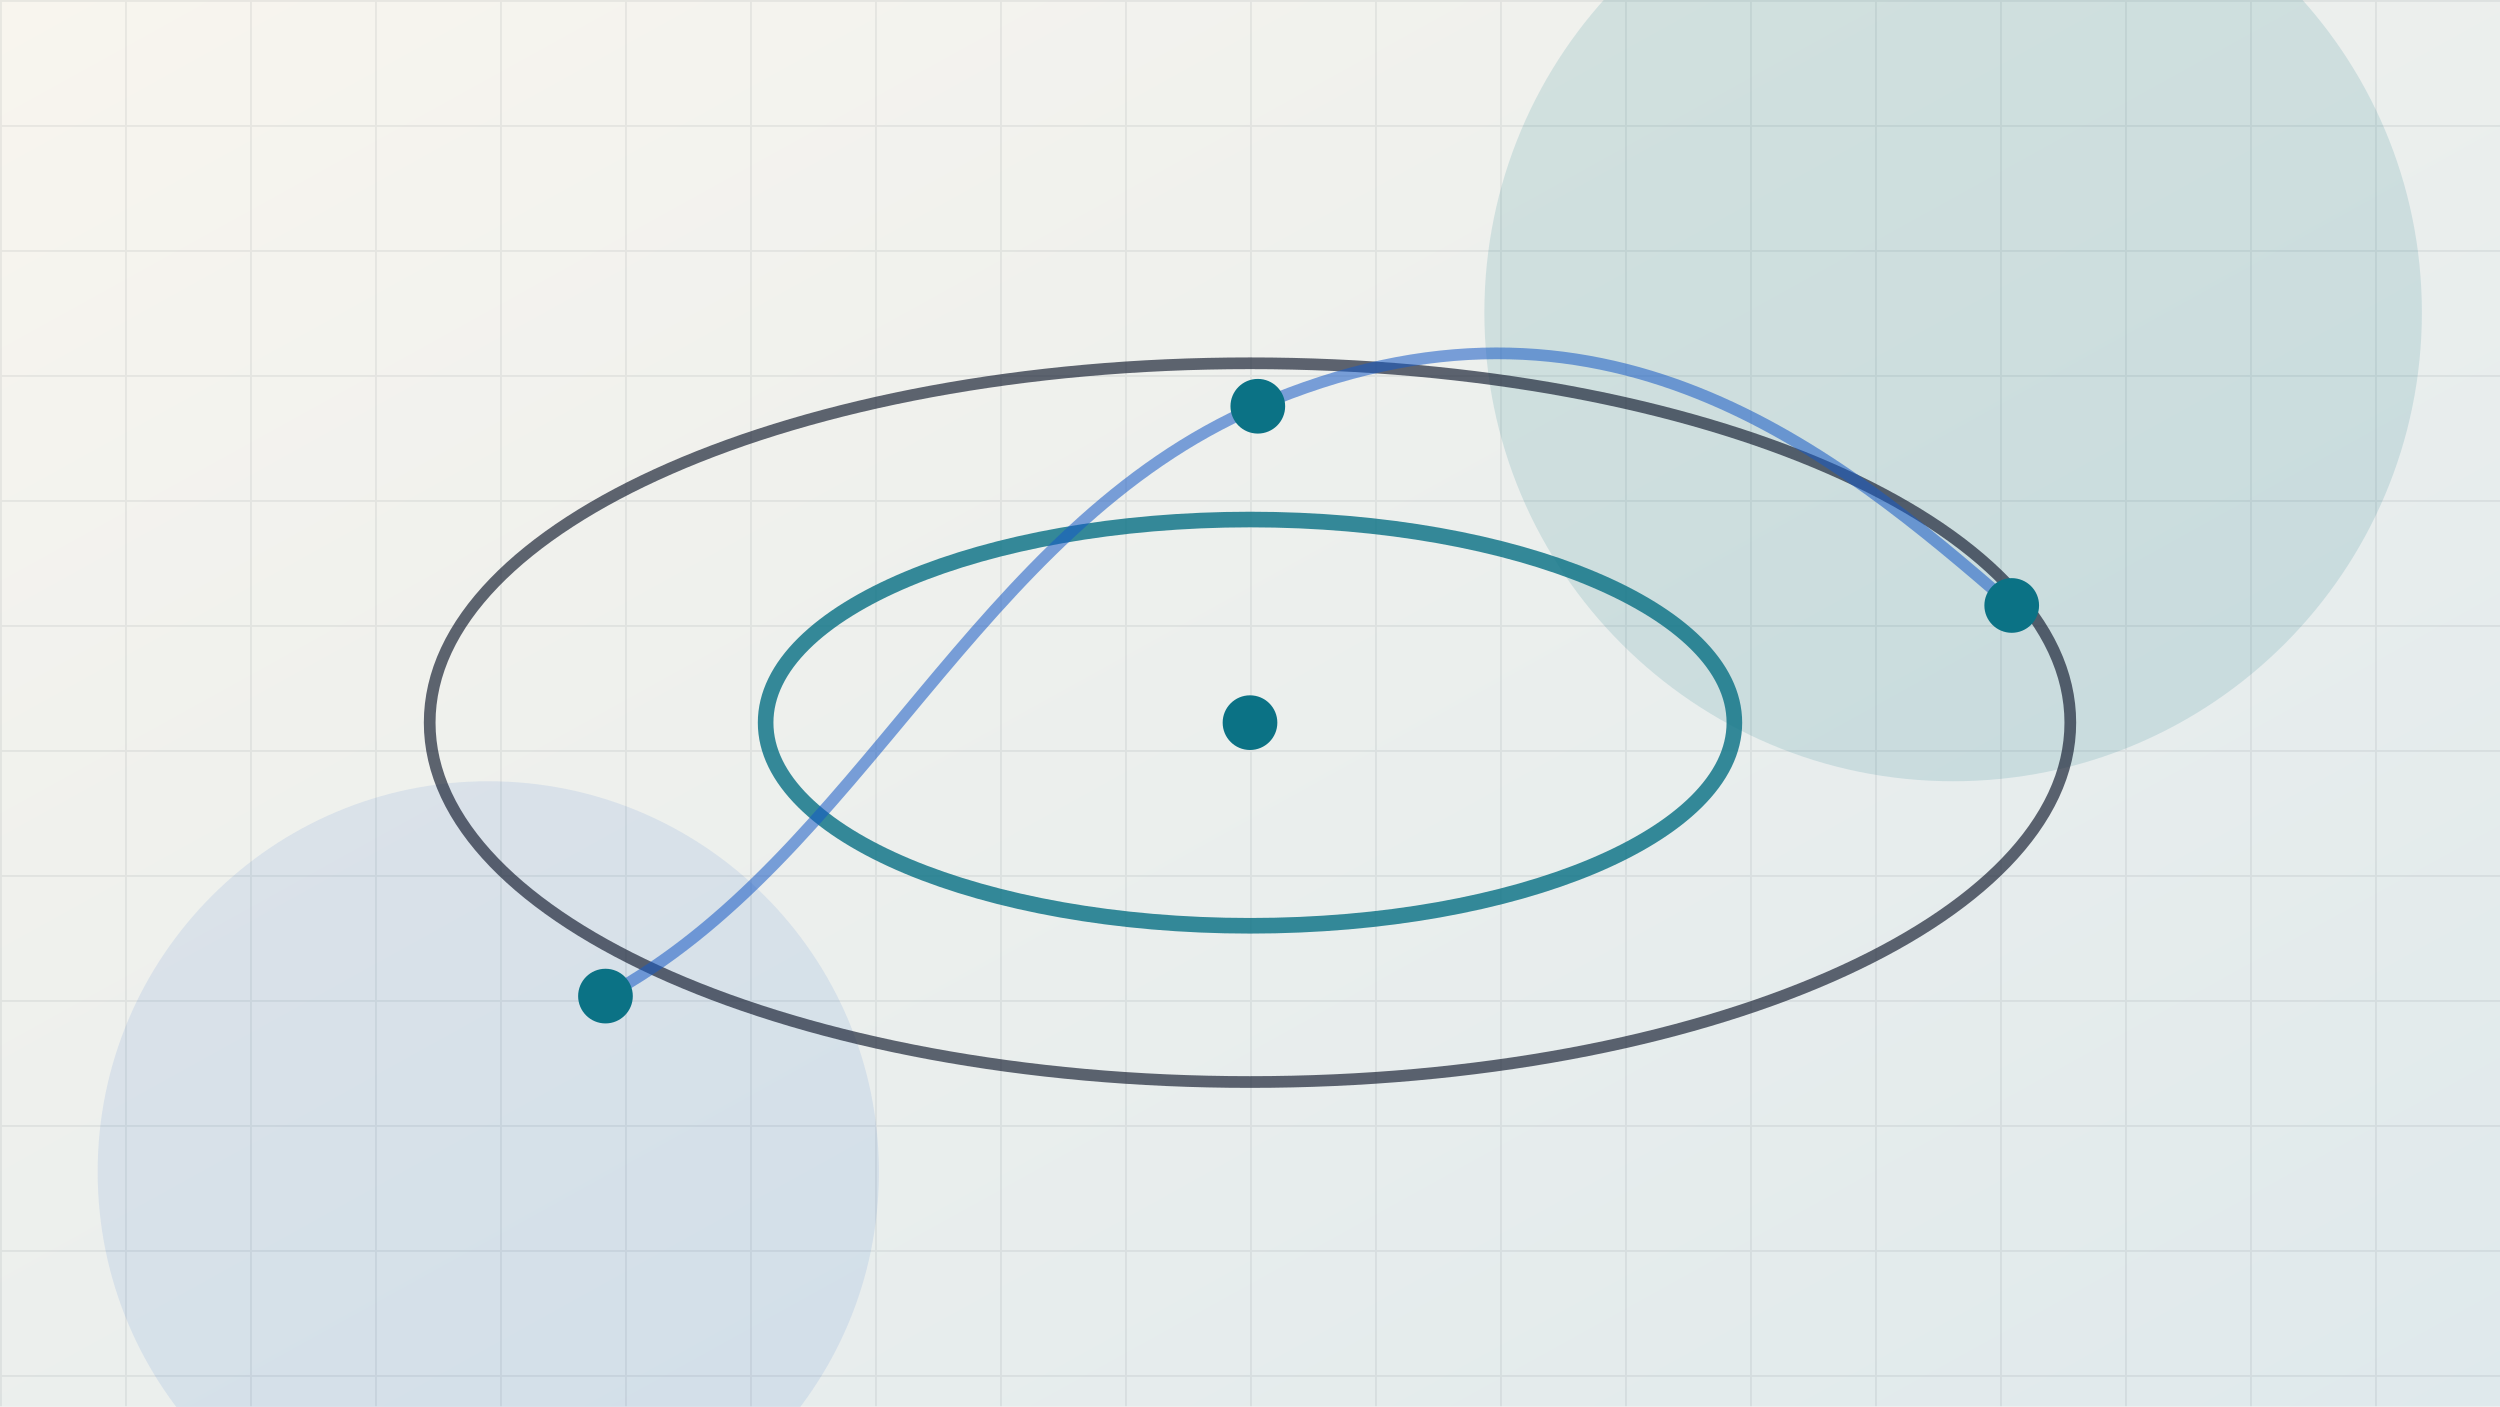
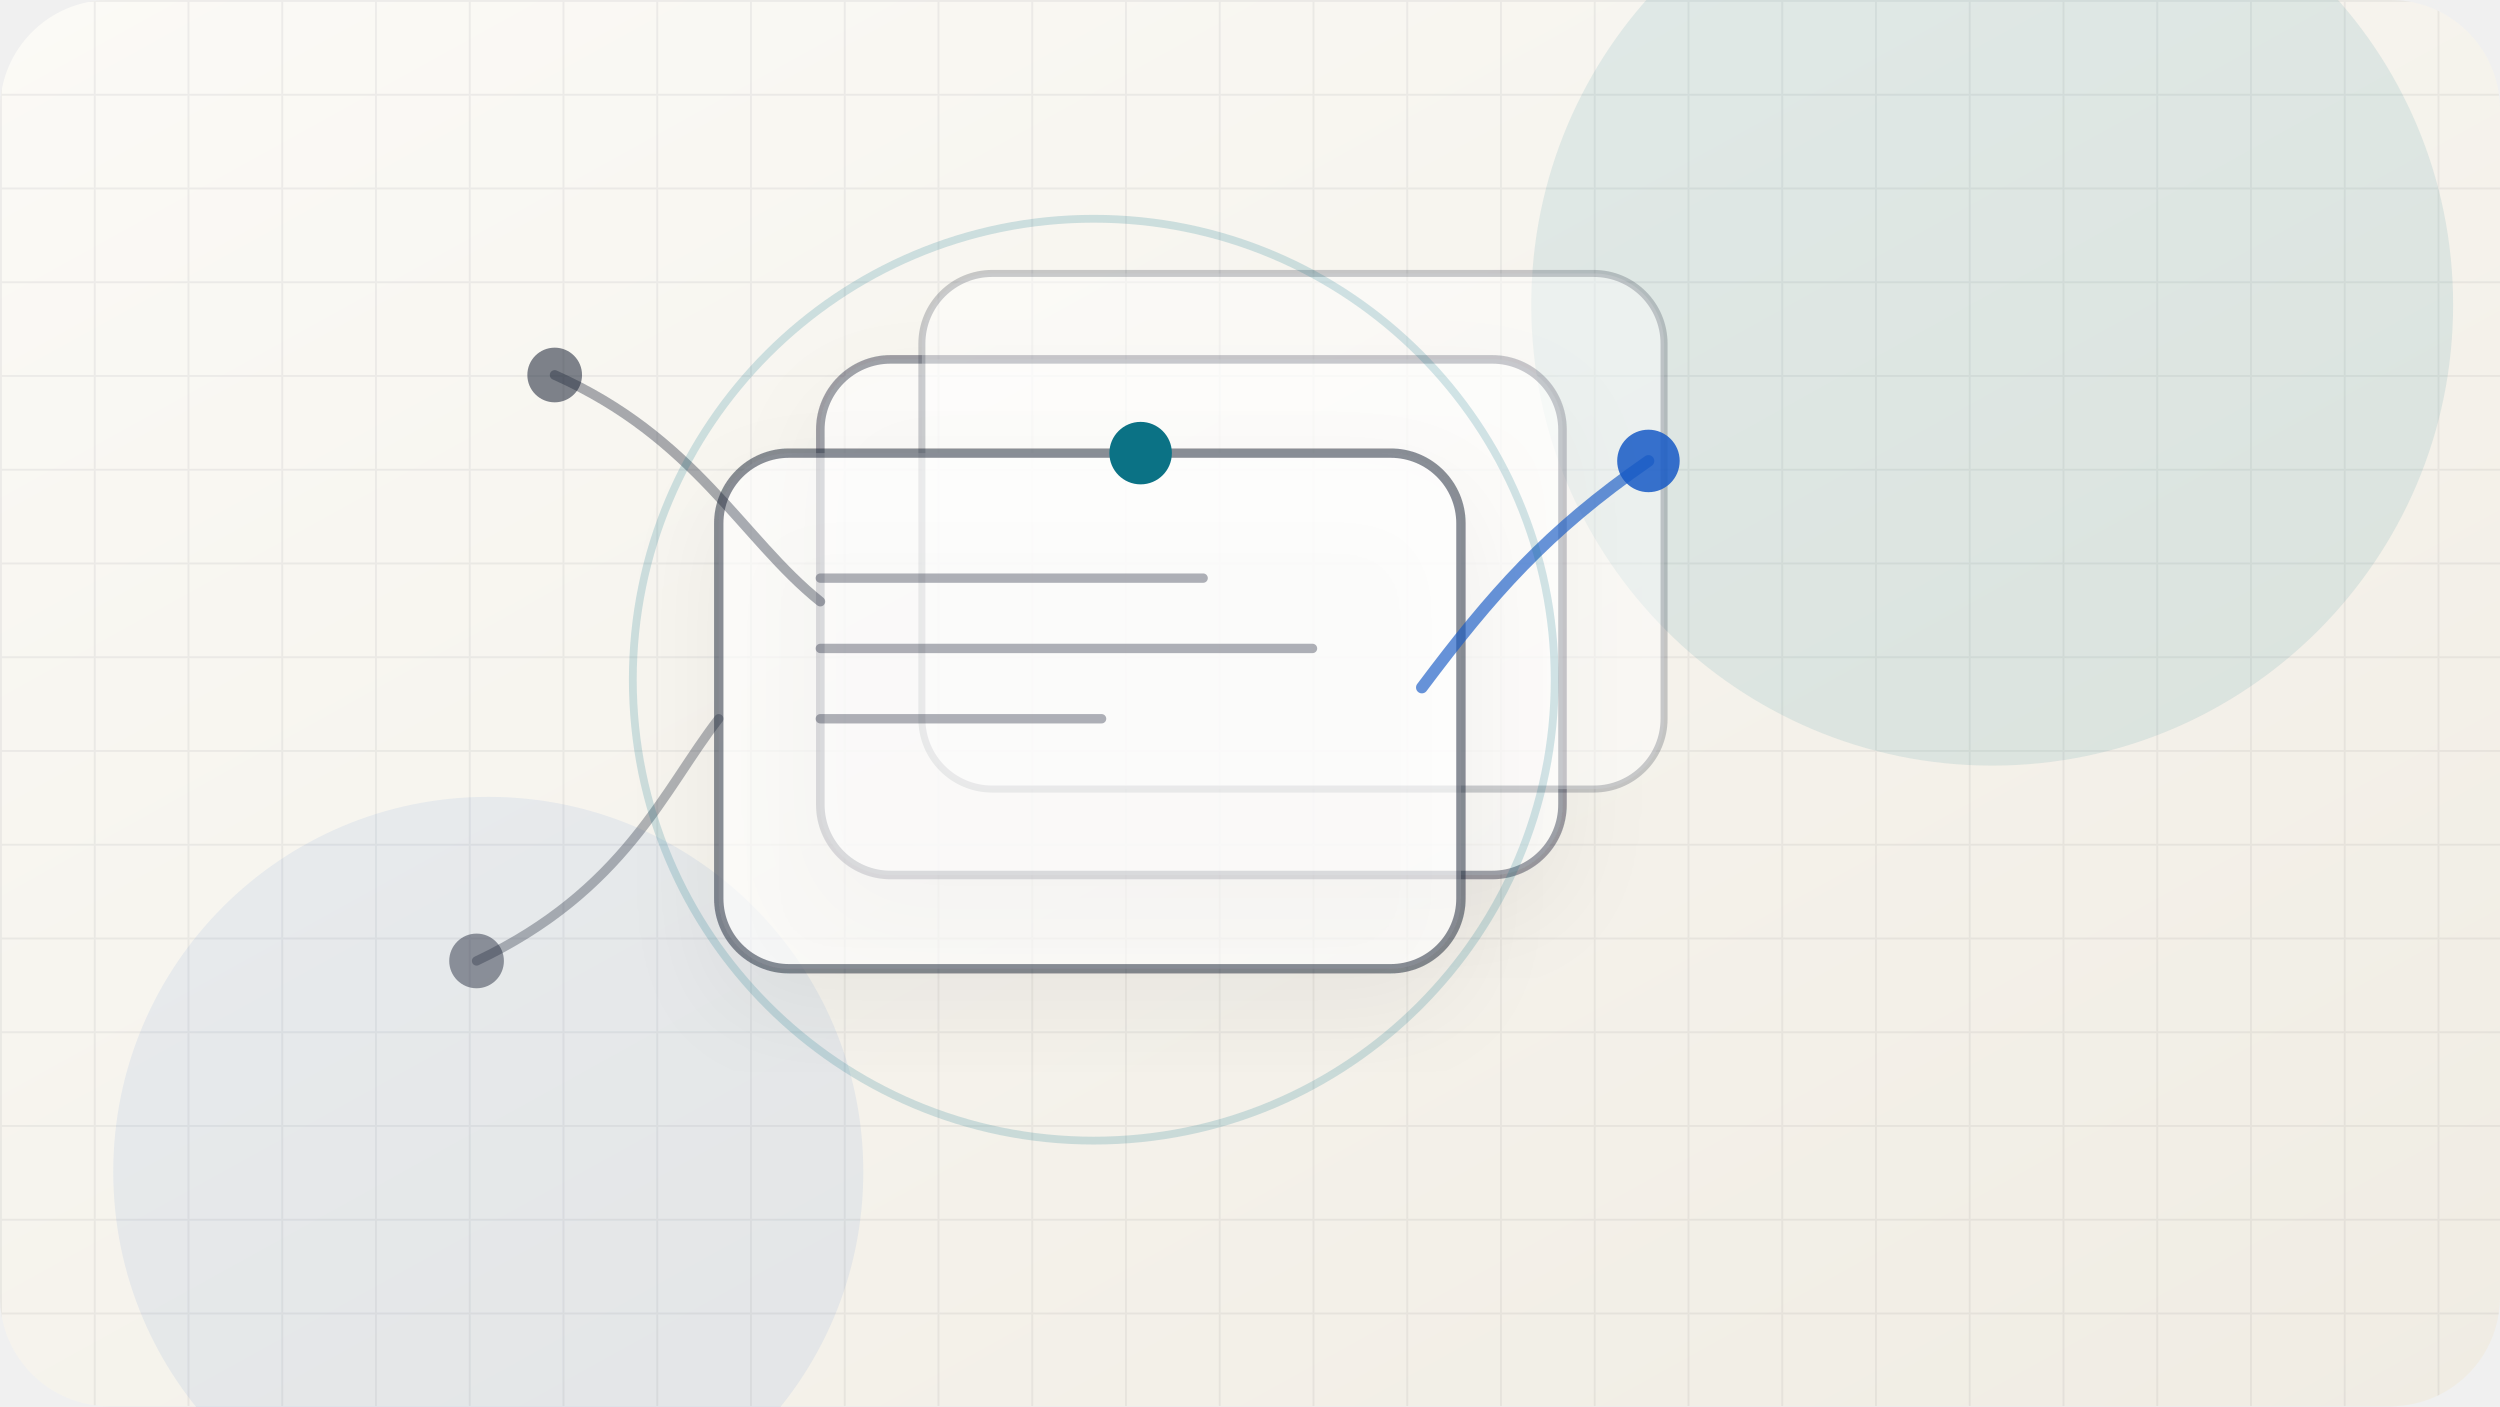
- <svg xmlns="http://www.w3.org/2000/svg" viewBox="0 0 640 360" role="img">
+ <svg xmlns="http://www.w3.org/2000/svg" viewBox="0 0 640 360" role="img" aria-label="Context note with annotations">
  <defs>
    <linearGradient id="bg" x1="0" y1="0" x2="1" y2="1">
-       <stop offset="0" stop-color="#f8f5ee" />
-       <stop offset="1" stop-color="#dfe9ec" />
+       <stop offset="0" stop-color="#fbfaf6" />
+       <stop offset="1" stop-color="#f0ece3" />
    </linearGradient>
-     <pattern id="grid" width="32" height="32" patternUnits="userSpaceOnUse">
-       <path d="M32 0H0V32" fill="none" stroke="#182033" stroke-opacity="0.07" stroke-width="1" />
+     <pattern id="grid" width="24" height="24" patternUnits="userSpaceOnUse">
+       <path d="M24 0H0V24" fill="none" stroke="#182033" stroke-opacity="0.055" stroke-width="1" />
    </pattern>
+     <filter id="softShadow" x="-20%" y="-20%" width="140%" height="140%">
+       <feDropShadow dx="0" dy="10" stdDeviation="12" flood-color="#182033" flood-opacity="0.08" />
+     </filter>
  </defs>
-   <rect width="640" height="360" fill="url(#bg)" />
-   <rect width="640" height="360" fill="url(#grid)" />
-   <circle cx="500" cy="80" r="120" fill="#0b7285" opacity="0.14" />
-   <circle cx="125" cy="300" r="100" fill="#1659c5" opacity="0.10" />
-   <ellipse cx="320" cy="185" rx="210" ry="92" fill="none" stroke="#182033" stroke-width="3" opacity=".68" />
-   <ellipse cx="320" cy="185" rx="124" ry="52" fill="none" stroke="#0b7285" stroke-width="4" opacity=".82" />
-   <path d="M155 255C220 220 250 135 322 104C410 66 470 116 515 155" fill="none" stroke="#1659c5" stroke-width="3" opacity=".55" />
-   <circle cx="155" cy="255" r="7" fill="#0b7285" />
-   <circle cx="322" cy="104" r="7" fill="#0b7285" />
-   <circle cx="515" cy="155" r="7" fill="#0b7285" />
-   <circle cx="320" cy="185" r="7" fill="#0b7285" />
+   <rect width="640" height="360" rx="28" fill="url(#bg)" />
+   <rect width="640" height="360" rx="28" fill="url(#grid)" />
+   <circle cx="510" cy="78" r="118" fill="#0b7285" opacity="0.105" />
+   <circle cx="125" cy="300" r="96" fill="#1659c5" opacity="0.075" />
+   <g stroke-linecap="round" stroke-linejoin="round">
+     <rect x="210" y="92" width="190" height="132" rx="18" fill="rgba(255,255,255,.56)" stroke="#182033" stroke-opacity=".40" stroke-width="2.2" filter="url(#softShadow)" />
+     <rect x="236" y="70" width="190" height="132" rx="18" fill="#fff" fill-opacity=".42" stroke="#182033" stroke-opacity=".22" stroke-width="1.8" />
+     <rect x="184" y="116" width="190" height="132" rx="18" fill="#fff" fill-opacity=".62" stroke="#182033" stroke-opacity=".50" stroke-width="2.4" filter="url(#softShadow)" />
+     <path d="M210 148H308" fill="none" stroke="#182033" stroke-opacity="0.34" stroke-width="2.4" />
+     <path d="M210 166H336" fill="none" stroke="#182033" stroke-opacity="0.34" stroke-width="2.4" />
+     <path d="M210 184H282" fill="none" stroke="#182033" stroke-opacity="0.34" stroke-width="2.4" />
+     <path d="M142 96C178 112 190 138 210 154" stroke="#182033" stroke-opacity=".36" stroke-width="2.5" fill="none" />
+     <path d="M422 118C396 136 382 152 364 176" stroke="#1659c5" stroke-opacity=".65" stroke-width="3" fill="none" />
+     <path d="M122 246C160 228 170 202 184 184" stroke="#182033" stroke-opacity=".32" stroke-width="2.4" fill="none" />
+     <circle cx="142" cy="96" r="7" fill="#182033" opacity="0.55" />
+     <circle cx="422" cy="118" r="8" fill="#1659c5" opacity="0.85" />
+     <circle cx="122" cy="246" r="7" fill="#182033" opacity="0.45" />
+     <circle cx="292" cy="116" r="8" fill="#0b7285" opacity="1" />
+     <circle cx="280" cy="174" r="118" fill="none" stroke="#0b7285" stroke-opacity=".18" stroke-width="2" />
+   </g>
</svg>
